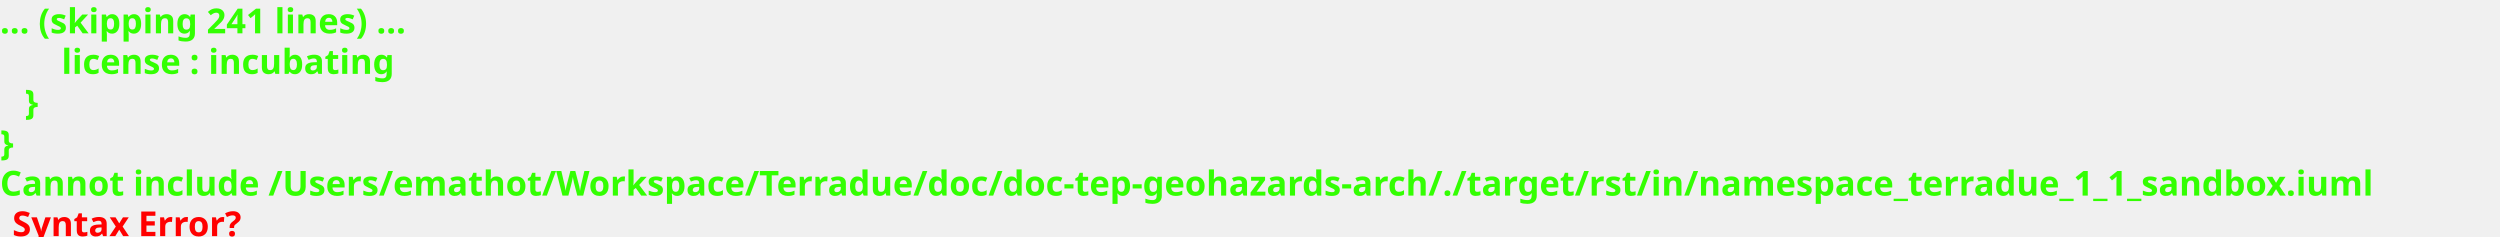
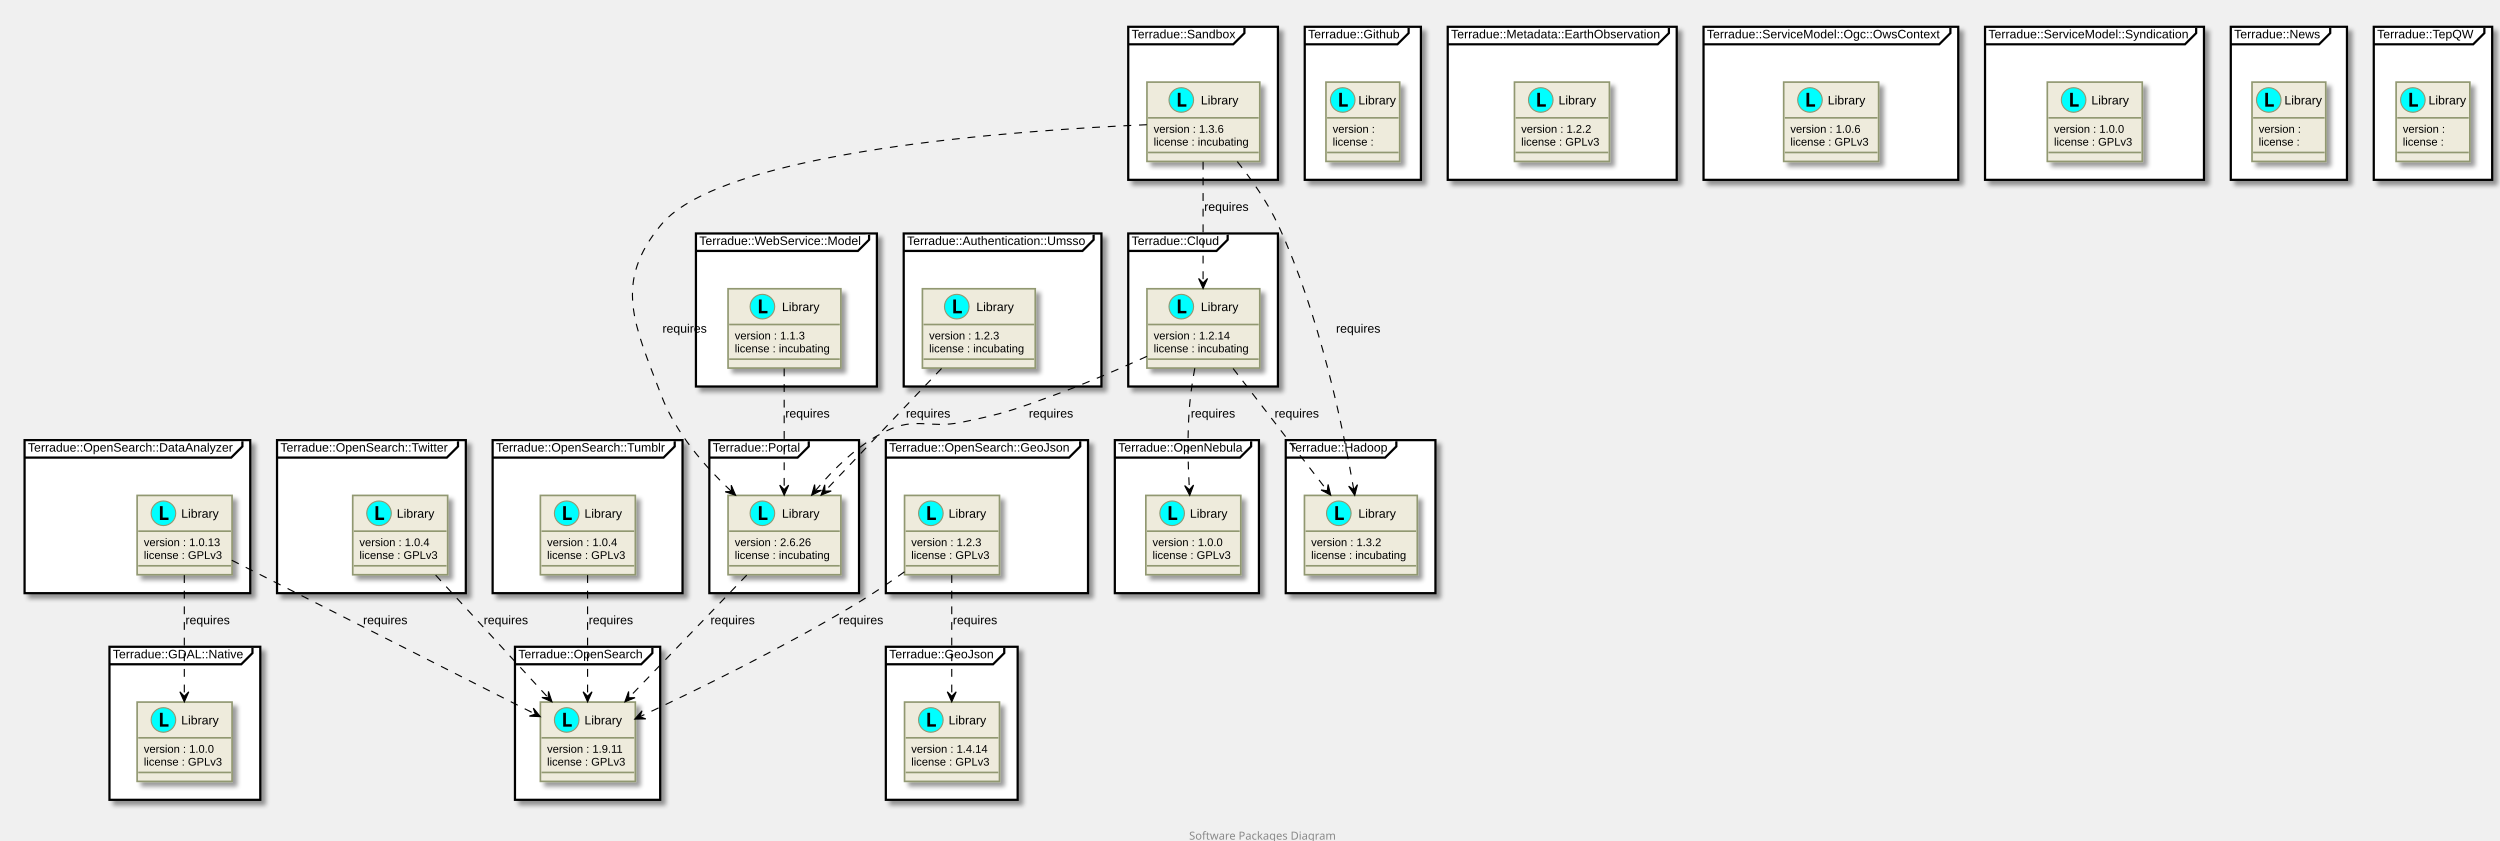
- <svg xmlns="http://www.w3.org/2000/svg" height="96pt" style="width:1016px;height:96px;background:#000000;" version="1.1" viewBox="0 0 1016 96" width="1016pt">
-   <defs />
+ <svg xmlns="http://www.w3.org/2000/svg" xmlns:xlink="http://www.w3.org/1999/xlink" height="752pt" style="width:2238px;height:752px;" version="1.1" viewBox="0 0 2238 752" width="2238pt">
+   <defs>
+     <filter height="300%" id="f1" width="300%" x="-1" y="-1">
+       <feGaussianBlur result="blurOut" stdDeviation="2.0" />
+       <feColorMatrix in="blurOut" result="blurOut2" type="matrix" values="0 0 0 0 0 0 0 0 0 0 0 0 0 0 0 0 0 0 .4 0" />
+       <feOffset dx="4.0" dy="4.0" in="blurOut2" result="blurOut3" />
+       <feBlend in="SourceGraphic" in2="blurOut3" mode="normal" />
+     </filter>
+   </defs>
  <g>
-     <text fill="#33FF02" font-family="sans-serif" font-size="14" font-weight="bold" lengthAdjust="spacingAndGlyphs" textLength="173" x="0" y="13.535">... (skipping 241 lines) ...</text>
-     <text fill="#33FF02" font-family="sans-serif" font-size="14" font-weight="bold" lengthAdjust="spacingAndGlyphs" textLength="139" x="25" y="30.023">license : incubating</text>
-     <text fill="#33FF02" font-family="sans-serif" font-size="14" font-weight="bold" lengthAdjust="spacingAndGlyphs" textLength="5" x="10" y="46.512">}</text>
-     <text fill="#33FF02" font-family="sans-serif" font-size="14" font-weight="bold" lengthAdjust="spacingAndGlyphs" textLength="5" x="0" y="63">}</text>
-     <text fill="#33FF02" font-family="sans-serif" font-size="14" font-weight="bold" lengthAdjust="spacingAndGlyphs" textLength="1015" x="0" y="79.488">Cannot include /Users/emathot/Workspace/Terradue/doc/doc-tep-geohazards-arch/./target/rst/in/namespace_terradue_1_1_sandbox.iuml</text>
-     <text fill="#33FF02" font-family="sans-serif" font-size="14" font-weight="bold" lengthAdjust="spacingAndGlyphs" textLength="0" x="5" y="95.977" />
-     <text fill="#FF0000" font-family="sans-serif" font-size="14" font-weight="bold" lengthAdjust="spacingAndGlyphs" textLength="94" x="5" y="95.977">Syntax Error?</text>
+     <rect fill="#FFFFFF" filter="url(#f1)" height="137" style="stroke: #000000; stroke-width: 2.0;" width="177" x="809" y="209" />
+     <path d="M979,210 L979,214.649 L969,224.649 L809,224.649 " fill="#FFFFFF" style="stroke: #000000; stroke-width: 2.0;" />
+     <text fill="#000000" font-family="Arial" font-size="11" lengthAdjust="spacingAndGlyphs" textLength="160" x="812" y="219.318">Terradue::Authentication::Umsso</text>
+     <rect fill="#FFFFFF" filter="url(#f1)" height="137" style="stroke: #000000; stroke-width: 2.0;" width="134" x="1010" y="209" />
+     <path d="M1099,210 L1099,214.649 L1089,224.649 L1010,224.649 " fill="#FFFFFF" style="stroke: #000000; stroke-width: 2.0;" />
+     <text fill="#000000" font-family="Arial" font-size="11" lengthAdjust="spacingAndGlyphs" textLength="79" x="1013" y="219.318">Terradue::Cloud</text>
+     <rect fill="#FFFFFF" filter="url(#f1)" height="137" style="stroke: #000000; stroke-width: 2.0;" width="135" x="98" y="579" />
+     <path d="M226,580 L226,584.649 L216,594.649 L98,594.649 " fill="#FFFFFF" style="stroke: #000000; stroke-width: 2.0;" />
+     <text fill="#000000" font-family="Arial" font-size="11" lengthAdjust="spacingAndGlyphs" textLength="118" x="101" y="589.318">Terradue::GDAL::Native</text>
+     <rect fill="#FFFFFF" filter="url(#f1)" height="137" style="stroke: #000000; stroke-width: 2.0;" width="118" x="793" y="579" />
+     <path d="M899,580 L899,584.649 L889,594.649 L793,594.649 " fill="#FFFFFF" style="stroke: #000000; stroke-width: 2.0;" />
+     <text fill="#000000" font-family="Arial" font-size="11" lengthAdjust="spacingAndGlyphs" textLength="96" x="796" y="589.318">Terradue::GeoJson</text>
+     <rect fill="#FFFFFF" filter="url(#f1)" height="137" style="stroke: #000000; stroke-width: 2.0;" width="104" x="1168" y="24" />
+     <path d="M1261,25 L1261,29.649 L1251,39.649 L1168,39.649 " fill="#FFFFFF" style="stroke: #000000; stroke-width: 2.0;" />
+     <text fill="#000000" font-family="Arial" font-size="11" lengthAdjust="spacingAndGlyphs" textLength="83" x="1171" y="34.318">Terradue::Github</text>
+     <rect fill="#FFFFFF" filter="url(#f1)" height="137" style="stroke: #000000; stroke-width: 2.0;" width="134" x="1151" y="394" />
+     <path d="M1250,395 L1250,399.649 L1240,409.649 L1151,409.649 " fill="#FFFFFF" style="stroke: #000000; stroke-width: 2.0;" />
+     <text fill="#000000" font-family="Arial" font-size="11" lengthAdjust="spacingAndGlyphs" textLength="89" x="1154" y="404.318">Terradue::Hadoop</text>
+     <rect fill="#FFFFFF" filter="url(#f1)" height="137" style="stroke: #000000; stroke-width: 2.0;" width="205" x="1296" y="24" />
+     <path d="M1494,25 L1494,29.649 L1484,39.649 L1296,39.649 " fill="#FFFFFF" style="stroke: #000000; stroke-width: 2.0;" />
+     <text fill="#000000" font-family="Arial" font-size="11" lengthAdjust="spacingAndGlyphs" textLength="188" x="1299" y="34.318">Terradue::Metadata::EarthObservation</text>
+     <rect fill="#FFFFFF" filter="url(#f1)" height="137" style="stroke: #000000; stroke-width: 2.0;" width="228" x="1525" y="24" />
+     <path d="M1746,25 L1746,29.649 L1736,39.649 L1525,39.649 " fill="#FFFFFF" style="stroke: #000000; stroke-width: 2.0;" />
+     <text fill="#000000" font-family="Arial" font-size="11" lengthAdjust="spacingAndGlyphs" textLength="211" x="1528" y="34.318">Terradue::ServiceModel::Ogc::OwsContext</text>
+     <rect fill="#FFFFFF" filter="url(#f1)" height="137" style="stroke: #000000; stroke-width: 2.0;" width="196" x="1777" y="24" />
+     <path d="M1966,25 L1966,29.649 L1956,39.649 L1777,39.649 " fill="#FFFFFF" style="stroke: #000000; stroke-width: 2.0;" />
+     <text fill="#000000" font-family="Arial" font-size="11" lengthAdjust="spacingAndGlyphs" textLength="179" x="1780" y="34.318">Terradue::ServiceModel::Syndication</text>
+     <rect fill="#FFFFFF" filter="url(#f1)" height="137" style="stroke: #000000; stroke-width: 2.0;" width="104" x="1997" y="24" />
+     <path d="M2086,25 L2086,29.649 L2076,39.649 L1997,39.649 " fill="#FFFFFF" style="stroke: #000000; stroke-width: 2.0;" />
+     <text fill="#000000" font-family="Arial" font-size="11" lengthAdjust="spacingAndGlyphs" textLength="79" x="2000" y="34.318">Terradue::News</text>
+     <rect fill="#FFFFFF" filter="url(#f1)" height="137" style="stroke: #000000; stroke-width: 2.0;" width="129" x="998" y="394" />
+     <path d="M1120,395 L1120,399.649 L1110,409.649 L998,409.649 " fill="#FFFFFF" style="stroke: #000000; stroke-width: 2.0;" />
+     <text fill="#000000" font-family="Arial" font-size="11" lengthAdjust="spacingAndGlyphs" textLength="112" x="1001" y="404.318">Terradue::OpenNebula</text>
+     <rect fill="#FFFFFF" filter="url(#f1)" height="137" style="stroke: #000000; stroke-width: 2.0;" width="202" x="22" y="394" />
+     <path d="M217,395 L217,399.649 L207,409.649 L22,409.649 " fill="#FFFFFF" style="stroke: #000000; stroke-width: 2.0;" />
+     <text fill="#000000" font-family="Arial" font-size="11" lengthAdjust="spacingAndGlyphs" textLength="185" x="25" y="404.318">Terradue::OpenSearch::DataAnalyzer</text>
+     <rect fill="#FFFFFF" filter="url(#f1)" height="137" style="stroke: #000000; stroke-width: 2.0;" width="170" x="441" y="394" />
+     <path d="M604,395 L604,399.649 L594,409.649 L441,409.649 " fill="#FFFFFF" style="stroke: #000000; stroke-width: 2.0;" />
+     <text fill="#000000" font-family="Arial" font-size="11" lengthAdjust="spacingAndGlyphs" textLength="153" x="444" y="404.318">Terradue::OpenSearch::Tumblr</text>
+     <rect fill="#FFFFFF" filter="url(#f1)" height="137" style="stroke: #000000; stroke-width: 2.0;" width="169" x="248" y="394" />
+     <path d="M410,395 L410,399.649 L400,409.649 L248,409.649 " fill="#FFFFFF" style="stroke: #000000; stroke-width: 2.0;" />
+     <text fill="#000000" font-family="Arial" font-size="11" lengthAdjust="spacingAndGlyphs" textLength="152" x="251" y="404.318">Terradue::OpenSearch::Twitter</text>
+     <rect fill="#FFFFFF" filter="url(#f1)" height="137" style="stroke: #000000; stroke-width: 2.0;" width="181" x="793" y="394" />
+     <path d="M967,395 L967,399.649 L957,409.649 L793,409.649 " fill="#FFFFFF" style="stroke: #000000; stroke-width: 2.0;" />
+     <text fill="#000000" font-family="Arial" font-size="11" lengthAdjust="spacingAndGlyphs" textLength="164" x="796" y="404.318">Terradue::OpenSearch::GeoJson</text>
+     <rect fill="#FFFFFF" filter="url(#f1)" height="137" style="stroke: #000000; stroke-width: 2.0;" width="130" x="461" y="579" />
+     <path d="M584,580 L584,584.649 L574,594.649 L461,594.649 " fill="#FFFFFF" style="stroke: #000000; stroke-width: 2.0;" />
+     <text fill="#000000" font-family="Arial" font-size="11" lengthAdjust="spacingAndGlyphs" textLength="113" x="464" y="589.318">Terradue::OpenSearch</text>
+     <rect fill="#FFFFFF" filter="url(#f1)" height="137" style="stroke: #000000; stroke-width: 2.0;" width="134" x="635" y="394" />
+     <path d="M724,395 L724,399.649 L714,409.649 L635,409.649 " fill="#FFFFFF" style="stroke: #000000; stroke-width: 2.0;" />
+     <text fill="#000000" font-family="Arial" font-size="11" lengthAdjust="spacingAndGlyphs" textLength="79" x="638" y="404.318">Terradue::Portal</text>
+     <rect fill="#FFFFFF" filter="url(#f1)" height="137" style="stroke: #000000; stroke-width: 2.0;" width="134" x="1010" y="24" />
+     <path d="M1114,25 L1114,29.649 L1104,39.649 L1010,39.649 " fill="#FFFFFF" style="stroke: #000000; stroke-width: 2.0;" />
+     <text fill="#000000" font-family="Arial" font-size="11" lengthAdjust="spacingAndGlyphs" textLength="94" x="1013" y="34.318">Terradue::Sandbox</text>
+     <rect fill="#FFFFFF" filter="url(#f1)" height="137" style="stroke: #000000; stroke-width: 2.0;" width="106" x="2125" y="24" />
+     <path d="M2224,25 L2224,29.649 L2214,39.649 L2125,39.649 " fill="#FFFFFF" style="stroke: #000000; stroke-width: 2.0;" />
+     <text fill="#000000" font-family="Arial" font-size="11" lengthAdjust="spacingAndGlyphs" textLength="89" x="2128" y="34.318">Terradue::TepQW</text>
+     <rect fill="#FFFFFF" filter="url(#f1)" height="137" style="stroke: #000000; stroke-width: 2.0;" width="162" x="623" y="209" />
+     <path d="M778,210 L778,214.649 L768,224.649 L623,224.649 " fill="#FFFFFF" style="stroke: #000000; stroke-width: 2.0;" />
+     <text fill="#000000" font-family="Arial" font-size="11" lengthAdjust="spacingAndGlyphs" textLength="145" x="626" y="219.318">Terradue::WebService::Model</text>
+     <a target="_top" xlink:href="../technology/packages/namespace_terradue_1_1_authentication_1_1_umsso.html" xlink:title="../technology/packages/namespace_terradue_1_1_authentication_1_1_umsso.html">
+       <rect fill="#EEEBDC" filter="url(#f1)" height="70.998" style="stroke: #919871; stroke-width: 1.5;" width="101" x="825.75" y="258.5" />
+       <ellipse cx="856.5" cy="274.5" fill="#00FFFF" rx="11" ry="11" style="stroke: #919871; stroke-width: 1.0;" />
+       <path d="M853.368,280.5 L853.368,268.107 L855.816,268.107 L855.816,278.342 L861.054,278.342 L861.054,280.5 Z " />
+       <text fill="#000000" font-family="Arial" font-size="11" lengthAdjust="spacingAndGlyphs" textLength="34" x="874" y="278.493">Library</text>
+       <line style="stroke: #919871; stroke-width: 1.5;" x1="826.75" x2="925.75" y1="290.5" y2="290.5" />
+       <text fill="#000000" font-family="Arial" font-size="10" lengthAdjust="spacingAndGlyphs" textLength="66" x="831.75" y="303.88">version : 1.2.3</text>
+       <text fill="#000000" font-family="Arial" font-size="10" lengthAdjust="spacingAndGlyphs" textLength="89" x="831.75" y="315.379">license : incubating</text>
+       <line style="stroke: #919871; stroke-width: 1.5;" x1="826.75" x2="925.75" y1="321.498" y2="321.498" />
+     </a>
+     <a target="_top" xlink:href="../technology/packages/namespace_terradue_1_1_cloud.html" xlink:title="../technology/packages/namespace_terradue_1_1_cloud.html">
+       <rect fill="#EEEBDC" filter="url(#f1)" height="70.998" style="stroke: #919871; stroke-width: 1.5;" width="101" x="1026.75" y="258.5" />
+       <ellipse cx="1057.5" cy="274.5" fill="#00FFFF" rx="11" ry="11" style="stroke: #919871; stroke-width: 1.0;" />
+       <path d="M1054.368,280.5 L1054.368,268.107 L1056.816,268.107 L1056.816,278.342 L1062.054,278.342 L1062.054,280.5 Z " />
+       <text fill="#000000" font-family="Arial" font-size="11" lengthAdjust="spacingAndGlyphs" textLength="34" x="1075" y="278.493">Library</text>
+       <line style="stroke: #919871; stroke-width: 1.5;" x1="1027.75" x2="1126.75" y1="290.5" y2="290.5" />
+       <text fill="#000000" font-family="Arial" font-size="10" lengthAdjust="spacingAndGlyphs" textLength="72" x="1032.75" y="303.88">version : 1.2.14</text>
+       <text fill="#000000" font-family="Arial" font-size="10" lengthAdjust="spacingAndGlyphs" textLength="89" x="1032.75" y="315.379">license : incubating</text>
+       <line style="stroke: #919871; stroke-width: 1.5;" x1="1027.75" x2="1126.75" y1="321.498" y2="321.498" />
+     </a>
+     <a target="_top" xlink:href="../technology/packages/namespace_terradue_1_1_g_d_a_l_1_1_native.html" xlink:title="../technology/packages/namespace_terradue_1_1_g_d_a_l_1_1_native.html">
+       <rect fill="#EEEBDC" filter="url(#f1)" height="70.998" style="stroke: #919871; stroke-width: 1.5;" width="85" x="122.75" y="628.5" />
+       <ellipse cx="146.3" cy="644.5" fill="#00FFFF" rx="11" ry="11" style="stroke: #919871; stroke-width: 1.0;" />
+       <path d="M143.168,650.5 L143.168,638.107 L145.616,638.107 L145.616,648.342 L150.854,648.342 L150.854,650.5 Z " />
+       <text fill="#000000" font-family="Arial" font-size="11" lengthAdjust="spacingAndGlyphs" textLength="34" x="162.2" y="648.493">Library</text>
+       <line style="stroke: #919871; stroke-width: 1.5;" x1="123.75" x2="206.75" y1="660.5" y2="660.5" />
+       <text fill="#000000" font-family="Arial" font-size="10" lengthAdjust="spacingAndGlyphs" textLength="66" x="128.75" y="673.88">version : 1.0.0</text>
+       <text fill="#000000" font-family="Arial" font-size="10" lengthAdjust="spacingAndGlyphs" textLength="73" x="128.75" y="685.379">license : GPLv3</text>
+       <line style="stroke: #919871; stroke-width: 1.5;" x1="123.75" x2="206.75" y1="691.498" y2="691.498" />
+     </a>
+     <a target="_top" xlink:href="../technology/packages/namespace_terradue_1_1_geo_json.html" xlink:title="../technology/packages/namespace_terradue_1_1_geo_json.html">
+       <rect fill="#EEEBDC" filter="url(#f1)" height="70.998" style="stroke: #919871; stroke-width: 1.5;" width="85" x="809.75" y="628.5" />
+       <ellipse cx="833.3" cy="644.5" fill="#00FFFF" rx="11" ry="11" style="stroke: #919871; stroke-width: 1.0;" />
+       <path d="M830.168,650.5 L830.168,638.107 L832.616,638.107 L832.616,648.342 L837.854,648.342 L837.854,650.5 Z " />
+       <text fill="#000000" font-family="Arial" font-size="11" lengthAdjust="spacingAndGlyphs" textLength="34" x="849.2" y="648.493">Library</text>
+       <line style="stroke: #919871; stroke-width: 1.5;" x1="810.75" x2="893.75" y1="660.5" y2="660.5" />
+       <text fill="#000000" font-family="Arial" font-size="10" lengthAdjust="spacingAndGlyphs" textLength="72" x="815.75" y="673.88">version : 1.4.14</text>
+       <text fill="#000000" font-family="Arial" font-size="10" lengthAdjust="spacingAndGlyphs" textLength="73" x="815.75" y="685.379">license : GPLv3</text>
+       <line style="stroke: #919871; stroke-width: 1.5;" x1="810.75" x2="893.75" y1="691.498" y2="691.498" />
+     </a>
+     <a target="_top" xlink:href="../technology/packages/namespace_terradue_1_1_github.html" xlink:title="../technology/packages/namespace_terradue_1_1_github.html">
+       <rect fill="#EEEBDC" filter="url(#f1)" height="70.998" style="stroke: #919871; stroke-width: 1.5;" width="66" x="1187" y="73.5" />
+       <ellipse cx="1202" cy="89.5" fill="#00FFFF" rx="11" ry="11" style="stroke: #919871; stroke-width: 1.0;" />
+       <path d="M1198.868,95.5 L1198.868,83.107 L1201.316,83.107 L1201.316,93.342 L1206.554,93.342 L1206.554,95.5 Z " />
+       <text fill="#000000" font-family="Arial" font-size="11" lengthAdjust="spacingAndGlyphs" textLength="34" x="1216" y="93.493">Library</text>
+       <line style="stroke: #919871; stroke-width: 1.5;" x1="1188" x2="1252" y1="105.5" y2="105.5" />
+       <text fill="#000000" font-family="Arial" font-size="10" lengthAdjust="spacingAndGlyphs" textLength="39" x="1193" y="118.88">version :</text>
+       <text fill="#000000" font-family="Arial" font-size="10" lengthAdjust="spacingAndGlyphs" textLength="38" x="1193" y="130.379">license :</text>
+       <line style="stroke: #919871; stroke-width: 1.5;" x1="1188" x2="1252" y1="136.498" y2="136.498" />
+     </a>
+     <a target="_top" xlink:href="../technology/packages/namespace_terradue_1_1_hadoop.html" xlink:title="../technology/packages/namespace_terradue_1_1_hadoop.html">
+       <rect fill="#EEEBDC" filter="url(#f1)" height="70.998" style="stroke: #919871; stroke-width: 1.5;" width="101" x="1167.75" y="443.5" />
+       <ellipse cx="1198.5" cy="459.5" fill="#00FFFF" rx="11" ry="11" style="stroke: #919871; stroke-width: 1.0;" />
+       <path d="M1195.368,465.5 L1195.368,453.107 L1197.816,453.107 L1197.816,463.342 L1203.054,463.342 L1203.054,465.5 Z " />
+       <text fill="#000000" font-family="Arial" font-size="11" lengthAdjust="spacingAndGlyphs" textLength="34" x="1216" y="463.493">Library</text>
+       <line style="stroke: #919871; stroke-width: 1.5;" x1="1168.75" x2="1267.75" y1="475.5" y2="475.5" />
+       <text fill="#000000" font-family="Arial" font-size="10" lengthAdjust="spacingAndGlyphs" textLength="66" x="1173.75" y="488.88">version : 1.3.2</text>
+       <text fill="#000000" font-family="Arial" font-size="10" lengthAdjust="spacingAndGlyphs" textLength="89" x="1173.75" y="500.379">license : incubating</text>
+       <line style="stroke: #919871; stroke-width: 1.5;" x1="1168.75" x2="1267.75" y1="506.498" y2="506.498" />
+     </a>
+     <a target="_top" xlink:href="../technology/packages/namespace_terradue_1_1_metadata_1_1_earth_observation.html" xlink:title="../technology/packages/namespace_terradue_1_1_metadata_1_1_earth_observation.html">
+       <rect fill="#EEEBDC" filter="url(#f1)" height="70.998" style="stroke: #919871; stroke-width: 1.5;" width="85" x="1355.75" y="73.5" />
+       <ellipse cx="1379.3" cy="89.5" fill="#00FFFF" rx="11" ry="11" style="stroke: #919871; stroke-width: 1.0;" />
+       <path d="M1376.168,95.5 L1376.168,83.107 L1378.616,83.107 L1378.616,93.342 L1383.854,93.342 L1383.854,95.5 Z " />
+       <text fill="#000000" font-family="Arial" font-size="11" lengthAdjust="spacingAndGlyphs" textLength="34" x="1395.2" y="93.493">Library</text>
+       <line style="stroke: #919871; stroke-width: 1.5;" x1="1356.75" x2="1439.75" y1="105.5" y2="105.5" />
+       <text fill="#000000" font-family="Arial" font-size="10" lengthAdjust="spacingAndGlyphs" textLength="66" x="1361.75" y="118.88">version : 1.2.2</text>
+       <text fill="#000000" font-family="Arial" font-size="10" lengthAdjust="spacingAndGlyphs" textLength="73" x="1361.75" y="130.379">license : GPLv3</text>
+       <line style="stroke: #919871; stroke-width: 1.5;" x1="1356.75" x2="1439.75" y1="136.498" y2="136.498" />
+     </a>
+     <a target="_top" xlink:href="../technology/packages/namespace_terradue_1_1_service_model_1_1_ogc_1_1_ows_context.html" xlink:title="../technology/packages/namespace_terradue_1_1_service_model_1_1_ogc_1_1_ows_context.html">
+       <rect fill="#EEEBDC" filter="url(#f1)" height="70.998" style="stroke: #919871; stroke-width: 1.5;" width="85" x="1596.75" y="73.5" />
+       <ellipse cx="1620.3" cy="89.5" fill="#00FFFF" rx="11" ry="11" style="stroke: #919871; stroke-width: 1.0;" />
+       <path d="M1617.168,95.5 L1617.168,83.107 L1619.616,83.107 L1619.616,93.342 L1624.854,93.342 L1624.854,95.5 Z " />
+       <text fill="#000000" font-family="Arial" font-size="11" lengthAdjust="spacingAndGlyphs" textLength="34" x="1636.2" y="93.493">Library</text>
+       <line style="stroke: #919871; stroke-width: 1.5;" x1="1597.75" x2="1680.75" y1="105.5" y2="105.5" />
+       <text fill="#000000" font-family="Arial" font-size="10" lengthAdjust="spacingAndGlyphs" textLength="66" x="1602.75" y="118.88">version : 1.0.6</text>
+       <text fill="#000000" font-family="Arial" font-size="10" lengthAdjust="spacingAndGlyphs" textLength="73" x="1602.75" y="130.379">license : GPLv3</text>
+       <line style="stroke: #919871; stroke-width: 1.5;" x1="1597.75" x2="1680.75" y1="136.498" y2="136.498" />
+     </a>
+     <a target="_top" xlink:href="../technology/packages/namespace_terradue_1_1_service_model_1_1_syndication.html" xlink:title="../technology/packages/namespace_terradue_1_1_service_model_1_1_syndication.html">
+       <rect fill="#EEEBDC" filter="url(#f1)" height="70.998" style="stroke: #919871; stroke-width: 1.5;" width="85" x="1832.75" y="73.5" />
+       <ellipse cx="1856.3" cy="89.5" fill="#00FFFF" rx="11" ry="11" style="stroke: #919871; stroke-width: 1.0;" />
+       <path d="M1853.168,95.5 L1853.168,83.107 L1855.616,83.107 L1855.616,93.342 L1860.854,93.342 L1860.854,95.5 Z " />
+       <text fill="#000000" font-family="Arial" font-size="11" lengthAdjust="spacingAndGlyphs" textLength="34" x="1872.2" y="93.493">Library</text>
+       <line style="stroke: #919871; stroke-width: 1.5;" x1="1833.75" x2="1916.75" y1="105.5" y2="105.5" />
+       <text fill="#000000" font-family="Arial" font-size="10" lengthAdjust="spacingAndGlyphs" textLength="66" x="1838.75" y="118.88">version : 1.0.0</text>
+       <text fill="#000000" font-family="Arial" font-size="10" lengthAdjust="spacingAndGlyphs" textLength="73" x="1838.75" y="130.379">license : GPLv3</text>
+       <line style="stroke: #919871; stroke-width: 1.5;" x1="1833.75" x2="1916.75" y1="136.498" y2="136.498" />
+     </a>
+     <a target="_top" xlink:href="../technology/packages/namespace_terradue_1_1_news.html" xlink:title="../technology/packages/namespace_terradue_1_1_news.html">
+       <rect fill="#EEEBDC" filter="url(#f1)" height="70.998" style="stroke: #919871; stroke-width: 1.5;" width="66" x="2016" y="73.5" />
+       <ellipse cx="2031" cy="89.5" fill="#00FFFF" rx="11" ry="11" style="stroke: #919871; stroke-width: 1.0;" />
+       <path d="M2027.868,95.5 L2027.868,83.107 L2030.316,83.107 L2030.316,93.342 L2035.554,93.342 L2035.554,95.5 Z " />
+       <text fill="#000000" font-family="Arial" font-size="11" lengthAdjust="spacingAndGlyphs" textLength="34" x="2045" y="93.493">Library</text>
+       <line style="stroke: #919871; stroke-width: 1.5;" x1="2017" x2="2081" y1="105.5" y2="105.5" />
+       <text fill="#000000" font-family="Arial" font-size="10" lengthAdjust="spacingAndGlyphs" textLength="39" x="2022" y="118.88">version :</text>
+       <text fill="#000000" font-family="Arial" font-size="10" lengthAdjust="spacingAndGlyphs" textLength="38" x="2022" y="130.379">license :</text>
+       <line style="stroke: #919871; stroke-width: 1.5;" x1="2017" x2="2081" y1="136.498" y2="136.498" />
+     </a>
+     <a target="_top" xlink:href="../technology/packages/namespace_terradue_1_1_open_nebula.html" xlink:title="../technology/packages/namespace_terradue_1_1_open_nebula.html">
+       <rect fill="#EEEBDC" filter="url(#f1)" height="70.998" style="stroke: #919871; stroke-width: 1.5;" width="85" x="1025.75" y="443.5" />
+       <ellipse cx="1049.3" cy="459.5" fill="#00FFFF" rx="11" ry="11" style="stroke: #919871; stroke-width: 1.0;" />
+       <path d="M1046.168,465.5 L1046.168,453.107 L1048.616,453.107 L1048.616,463.342 L1053.854,463.342 L1053.854,465.5 Z " />
+       <text fill="#000000" font-family="Arial" font-size="11" lengthAdjust="spacingAndGlyphs" textLength="34" x="1065.2" y="463.493">Library</text>
+       <line style="stroke: #919871; stroke-width: 1.5;" x1="1026.75" x2="1109.75" y1="475.5" y2="475.5" />
+       <text fill="#000000" font-family="Arial" font-size="10" lengthAdjust="spacingAndGlyphs" textLength="66" x="1031.75" y="488.88">version : 1.0.0</text>
+       <text fill="#000000" font-family="Arial" font-size="10" lengthAdjust="spacingAndGlyphs" textLength="73" x="1031.75" y="500.379">license : GPLv3</text>
+       <line style="stroke: #919871; stroke-width: 1.5;" x1="1026.75" x2="1109.75" y1="506.498" y2="506.498" />
+     </a>
+     <a target="_top" xlink:href="../technology/packages/namespace_terradue_1_1_open_search_1_1_data_analyzer.html" xlink:title="../technology/packages/namespace_terradue_1_1_open_search_1_1_data_analyzer.html">
+       <rect fill="#EEEBDC" filter="url(#f1)" height="70.998" style="stroke: #919871; stroke-width: 1.5;" width="85" x="122.75" y="443.5" />
+       <ellipse cx="146.3" cy="459.5" fill="#00FFFF" rx="11" ry="11" style="stroke: #919871; stroke-width: 1.0;" />
+       <path d="M143.168,465.5 L143.168,453.107 L145.616,453.107 L145.616,463.342 L150.854,463.342 L150.854,465.5 Z " />
+       <text fill="#000000" font-family="Arial" font-size="11" lengthAdjust="spacingAndGlyphs" textLength="34" x="162.2" y="463.493">Library</text>
+       <line style="stroke: #919871; stroke-width: 1.5;" x1="123.75" x2="206.75" y1="475.5" y2="475.5" />
+       <text fill="#000000" font-family="Arial" font-size="10" lengthAdjust="spacingAndGlyphs" textLength="72" x="128.75" y="488.88">version : 1.0.13</text>
+       <text fill="#000000" font-family="Arial" font-size="10" lengthAdjust="spacingAndGlyphs" textLength="73" x="128.75" y="500.379">license : GPLv3</text>
+       <line style="stroke: #919871; stroke-width: 1.5;" x1="123.75" x2="206.75" y1="506.498" y2="506.498" />
+     </a>
+     <a target="_top" xlink:href="../technology/packages/namespace_terradue_1_1_open_search_1_1_tumblr.html" xlink:title="../technology/packages/namespace_terradue_1_1_open_search_1_1_tumblr.html">
+       <rect fill="#EEEBDC" filter="url(#f1)" height="70.998" style="stroke: #919871; stroke-width: 1.5;" width="85" x="483.75" y="443.5" />
+       <ellipse cx="507.3" cy="459.5" fill="#00FFFF" rx="11" ry="11" style="stroke: #919871; stroke-width: 1.0;" />
+       <path d="M504.168,465.5 L504.168,453.107 L506.616,453.107 L506.616,463.342 L511.854,463.342 L511.854,465.5 Z " />
+       <text fill="#000000" font-family="Arial" font-size="11" lengthAdjust="spacingAndGlyphs" textLength="34" x="523.2" y="463.493">Library</text>
+       <line style="stroke: #919871; stroke-width: 1.5;" x1="484.75" x2="567.75" y1="475.5" y2="475.5" />
+       <text fill="#000000" font-family="Arial" font-size="10" lengthAdjust="spacingAndGlyphs" textLength="66" x="489.75" y="488.88">version : 1.0.4</text>
+       <text fill="#000000" font-family="Arial" font-size="10" lengthAdjust="spacingAndGlyphs" textLength="73" x="489.75" y="500.379">license : GPLv3</text>
+       <line style="stroke: #919871; stroke-width: 1.5;" x1="484.75" x2="567.75" y1="506.498" y2="506.498" />
+     </a>
+     <a target="_top" xlink:href="../technology/packages/namespace_terradue_1_1_open_search_1_1_twitter.html" xlink:title="../technology/packages/namespace_terradue_1_1_open_search_1_1_twitter.html">
+       <rect fill="#EEEBDC" filter="url(#f1)" height="70.998" style="stroke: #919871; stroke-width: 1.5;" width="85" x="315.75" y="443.5" />
+       <ellipse cx="339.3" cy="459.5" fill="#00FFFF" rx="11" ry="11" style="stroke: #919871; stroke-width: 1.0;" />
+       <path d="M336.168,465.5 L336.168,453.107 L338.616,453.107 L338.616,463.342 L343.854,463.342 L343.854,465.5 Z " />
+       <text fill="#000000" font-family="Arial" font-size="11" lengthAdjust="spacingAndGlyphs" textLength="34" x="355.2" y="463.493">Library</text>
+       <line style="stroke: #919871; stroke-width: 1.5;" x1="316.75" x2="399.75" y1="475.5" y2="475.5" />
+       <text fill="#000000" font-family="Arial" font-size="10" lengthAdjust="spacingAndGlyphs" textLength="66" x="321.75" y="488.88">version : 1.0.4</text>
+       <text fill="#000000" font-family="Arial" font-size="10" lengthAdjust="spacingAndGlyphs" textLength="73" x="321.75" y="500.379">license : GPLv3</text>
+       <line style="stroke: #919871; stroke-width: 1.5;" x1="316.75" x2="399.75" y1="506.498" y2="506.498" />
+     </a>
+     <a target="_top" xlink:href="../technology/packages/namespace_terradue_1_1_open_search_1_1_geo_json.html" xlink:title="../technology/packages/namespace_terradue_1_1_open_search_1_1_geo_json.html">
+       <rect fill="#EEEBDC" filter="url(#f1)" height="70.998" style="stroke: #919871; stroke-width: 1.5;" width="85" x="809.75" y="443.5" />
+       <ellipse cx="833.3" cy="459.5" fill="#00FFFF" rx="11" ry="11" style="stroke: #919871; stroke-width: 1.0;" />
+       <path d="M830.168,465.5 L830.168,453.107 L832.616,453.107 L832.616,463.342 L837.854,463.342 L837.854,465.5 Z " />
+       <text fill="#000000" font-family="Arial" font-size="11" lengthAdjust="spacingAndGlyphs" textLength="34" x="849.2" y="463.493">Library</text>
+       <line style="stroke: #919871; stroke-width: 1.5;" x1="810.75" x2="893.75" y1="475.5" y2="475.5" />
+       <text fill="#000000" font-family="Arial" font-size="10" lengthAdjust="spacingAndGlyphs" textLength="66" x="815.75" y="488.88">version : 1.2.3</text>
+       <text fill="#000000" font-family="Arial" font-size="10" lengthAdjust="spacingAndGlyphs" textLength="73" x="815.75" y="500.379">license : GPLv3</text>
+       <line style="stroke: #919871; stroke-width: 1.5;" x1="810.75" x2="893.75" y1="506.498" y2="506.498" />
+     </a>
+     <a target="_top" xlink:href="../technology/packages/namespace_terradue_1_1_open_search.html" xlink:title="../technology/packages/namespace_terradue_1_1_open_search.html">
+       <rect fill="#EEEBDC" filter="url(#f1)" height="70.998" style="stroke: #919871; stroke-width: 1.5;" width="85" x="483.75" y="628.5" />
+       <ellipse cx="507.3" cy="644.5" fill="#00FFFF" rx="11" ry="11" style="stroke: #919871; stroke-width: 1.0;" />
+       <path d="M504.168,650.5 L504.168,638.107 L506.616,638.107 L506.616,648.342 L511.854,648.342 L511.854,650.5 Z " />
+       <text fill="#000000" font-family="Arial" font-size="11" lengthAdjust="spacingAndGlyphs" textLength="34" x="523.2" y="648.493">Library</text>
+       <line style="stroke: #919871; stroke-width: 1.5;" x1="484.75" x2="567.75" y1="660.5" y2="660.5" />
+       <text fill="#000000" font-family="Arial" font-size="10" lengthAdjust="spacingAndGlyphs" textLength="72" x="489.75" y="673.88">version : 1.9.11</text>
+       <text fill="#000000" font-family="Arial" font-size="10" lengthAdjust="spacingAndGlyphs" textLength="73" x="489.75" y="685.379">license : GPLv3</text>
+       <line style="stroke: #919871; stroke-width: 1.5;" x1="484.75" x2="567.75" y1="691.498" y2="691.498" />
+     </a>
+     <a target="_top" xlink:href="../technology/packages/namespace_terradue_1_1_portal.html" xlink:title="../technology/packages/namespace_terradue_1_1_portal.html">
+       <rect fill="#EEEBDC" filter="url(#f1)" height="70.998" style="stroke: #919871; stroke-width: 1.5;" width="101" x="651.75" y="443.5" />
+       <ellipse cx="682.5" cy="459.5" fill="#00FFFF" rx="11" ry="11" style="stroke: #919871; stroke-width: 1.0;" />
+       <path d="M679.368,465.5 L679.368,453.107 L681.816,453.107 L681.816,463.342 L687.054,463.342 L687.054,465.5 Z " />
+       <text fill="#000000" font-family="Arial" font-size="11" lengthAdjust="spacingAndGlyphs" textLength="34" x="700" y="463.493">Library</text>
+       <line style="stroke: #919871; stroke-width: 1.5;" x1="652.75" x2="751.75" y1="475.5" y2="475.5" />
+       <text fill="#000000" font-family="Arial" font-size="10" lengthAdjust="spacingAndGlyphs" textLength="72" x="657.75" y="488.88">version : 2.6.26</text>
+       <text fill="#000000" font-family="Arial" font-size="10" lengthAdjust="spacingAndGlyphs" textLength="89" x="657.75" y="500.379">license : incubating</text>
+       <line style="stroke: #919871; stroke-width: 1.5;" x1="652.75" x2="751.75" y1="506.498" y2="506.498" />
+     </a>
+     <a target="_top" xlink:href="../technology/packages/namespace_terradue_1_1_sandbox.html" xlink:title="../technology/packages/namespace_terradue_1_1_sandbox.html">
+       <rect fill="#EEEBDC" filter="url(#f1)" height="70.998" style="stroke: #919871; stroke-width: 1.5;" width="101" x="1026.75" y="73.5" />
+       <ellipse cx="1057.5" cy="89.5" fill="#00FFFF" rx="11" ry="11" style="stroke: #919871; stroke-width: 1.0;" />
+       <path d="M1054.368,95.5 L1054.368,83.107 L1056.816,83.107 L1056.816,93.342 L1062.054,93.342 L1062.054,95.5 Z " />
+       <text fill="#000000" font-family="Arial" font-size="11" lengthAdjust="spacingAndGlyphs" textLength="34" x="1075" y="93.493">Library</text>
+       <line style="stroke: #919871; stroke-width: 1.5;" x1="1027.75" x2="1126.75" y1="105.5" y2="105.5" />
+       <text fill="#000000" font-family="Arial" font-size="10" lengthAdjust="spacingAndGlyphs" textLength="66" x="1032.75" y="118.88">version : 1.3.6</text>
+       <text fill="#000000" font-family="Arial" font-size="10" lengthAdjust="spacingAndGlyphs" textLength="89" x="1032.75" y="130.379">license : incubating</text>
+       <line style="stroke: #919871; stroke-width: 1.5;" x1="1027.75" x2="1126.75" y1="136.498" y2="136.498" />
+     </a>
+     <a target="_top" xlink:href="../technology/packages/namespace_terradue_1_1_tep_q_w.html" xlink:title="../technology/packages/namespace_terradue_1_1_tep_q_w.html">
+       <rect fill="#EEEBDC" filter="url(#f1)" height="70.998" style="stroke: #919871; stroke-width: 1.5;" width="66" x="2145" y="73.5" />
+       <ellipse cx="2160" cy="89.5" fill="#00FFFF" rx="11" ry="11" style="stroke: #919871; stroke-width: 1.0;" />
+       <path d="M2156.868,95.5 L2156.868,83.107 L2159.316,83.107 L2159.316,93.342 L2164.554,93.342 L2164.554,95.5 Z " />
+       <text fill="#000000" font-family="Arial" font-size="11" lengthAdjust="spacingAndGlyphs" textLength="34" x="2174" y="93.493">Library</text>
+       <line style="stroke: #919871; stroke-width: 1.5;" x1="2146" x2="2210" y1="105.5" y2="105.5" />
+       <text fill="#000000" font-family="Arial" font-size="10" lengthAdjust="spacingAndGlyphs" textLength="39" x="2151" y="118.88">version :</text>
+       <text fill="#000000" font-family="Arial" font-size="10" lengthAdjust="spacingAndGlyphs" textLength="38" x="2151" y="130.379">license :</text>
+       <line style="stroke: #919871; stroke-width: 1.5;" x1="2146" x2="2210" y1="136.498" y2="136.498" />
+     </a>
+     <a target="_top" xlink:href="../technology/packages/namespace_terradue_1_1_web_service_1_1_model.html" xlink:title="../technology/packages/namespace_terradue_1_1_web_service_1_1_model.html">
+       <rect fill="#EEEBDC" filter="url(#f1)" height="70.998" style="stroke: #919871; stroke-width: 1.5;" width="101" x="651.75" y="258.5" />
+       <ellipse cx="682.5" cy="274.5" fill="#00FFFF" rx="11" ry="11" style="stroke: #919871; stroke-width: 1.0;" />
+       <path d="M679.368,280.5 L679.368,268.107 L681.816,268.107 L681.816,278.342 L687.054,278.342 L687.054,280.5 Z " />
+       <text fill="#000000" font-family="Arial" font-size="11" lengthAdjust="spacingAndGlyphs" textLength="34" x="700" y="278.493">Library</text>
+       <line style="stroke: #919871; stroke-width: 1.5;" x1="652.75" x2="751.75" y1="290.5" y2="290.5" />
+       <text fill="#000000" font-family="Arial" font-size="10" lengthAdjust="spacingAndGlyphs" textLength="66" x="657.75" y="303.88">version : 1.1.3</text>
+       <text fill="#000000" font-family="Arial" font-size="10" lengthAdjust="spacingAndGlyphs" textLength="89" x="657.75" y="315.379">license : incubating</text>
+       <line style="stroke: #919871; stroke-width: 1.5;" x1="652.75" x2="751.75" y1="321.498" y2="321.498" />
+     </a>
+     <path d="M842.862,329.852 C813.111,361.142 769.504,407.005 738.705,439.397 " fill="none" style="stroke: #000000; stroke-width: 1.0; stroke-dasharray: 7.0,7.0;" />
+     <polygon fill="#000000" points="735.014,443.278,744.113,439.51,738.458,439.654,738.314,433.999,735.014,443.278" style="stroke: #000000; stroke-width: 1.0;" />
+     <text fill="#000000" font-family="Arial" font-size="11" lengthAdjust="spacingAndGlyphs" textLength="40" x="811" y="373.818">requires</text>
+     <path d="M1026.73,318.99 C1001.85,330.384 971.179,343.722 943,354 C907.326,367.012 898.209,370.422 861,378 C831.182,384.073 820.348,372.655 793,386 C768.223,398.091 746.289,419.731 730.167,438.986 " fill="none" style="stroke: #000000; stroke-width: 1.0; stroke-dasharray: 7.0,7.0;" />
+     <polygon fill="#000000" points="726.609,443.309,735.416,438.901,729.786,439.448,729.239,433.818,726.609,443.309" style="stroke: #000000; stroke-width: 1.0;" />
+     <text fill="#000000" font-family="Arial" font-size="11" lengthAdjust="spacingAndGlyphs" textLength="40" x="921" y="373.818">requires</text>
+     <path d="M1069.59,329.617 C1067.7,339.98 1065.94,351.406 1065,362 C1062.76,387.265 1063.44,415.737 1064.72,438.151 " fill="none" style="stroke: #000000; stroke-width: 1.0; stroke-dasharray: 7.0,7.0;" />
+     <polygon fill="#000000" points="1065.04,443.42,1068.491,434.196,1064.739,438.429,1060.506,434.677,1065.04,443.42" style="stroke: #000000; stroke-width: 1.0;" />
+     <text fill="#000000" font-family="Arial" font-size="11" lengthAdjust="spacingAndGlyphs" textLength="40" x="1066" y="373.818">requires</text>
+     <path d="M1103.85,329.852 C1127.86,361.015 1163.01,406.632 1187.95,439.001 " fill="none" style="stroke: #000000; stroke-width: 1.0; stroke-dasharray: 7.0,7.0;" />
+     <polygon fill="#000000" points="1191.25,443.278,1188.922,433.708,1188.197,439.318,1182.586,438.594,1191.25,443.278" style="stroke: #000000; stroke-width: 1.0;" />
+     <text fill="#000000" font-family="Arial" font-size="11" lengthAdjust="spacingAndGlyphs" textLength="40" x="1141" y="373.818">requires</text>
+     <path d="M207.473,501.531 C275.5,536.015 408.406,603.389 479.122,639.236 " fill="none" style="stroke: #000000; stroke-width: 1.0; stroke-dasharray: 7.0,7.0;" />
+     <polygon fill="#000000" points="483.689,641.551,477.469,633.915,479.229,639.291,473.853,641.051,483.689,641.551" style="stroke: #000000; stroke-width: 1.0;" />
+     <text fill="#000000" font-family="Arial" font-size="11" lengthAdjust="spacingAndGlyphs" textLength="40" x="325" y="558.818">requires</text>
+     <path d="M165,514.852 C165,545.761 165,590.888 165,623.206 " fill="none" style="stroke: #000000; stroke-width: 1.0; stroke-dasharray: 7.0,7.0;" />
+     <polygon fill="#000000" points="165,628.278,169,619.278,165,623.278,161,619.278,165,628.278" style="stroke: #000000; stroke-width: 1.0;" />
+     <text fill="#000000" font-family="Arial" font-size="11" lengthAdjust="spacingAndGlyphs" textLength="40" x="166" y="558.818">requires</text>
+     <path d="M809.727,511.847 C796.905,521.012 782.607,530.753 769,539 C703.081,578.955 622.764,618.225 572.998,641.532 " fill="none" style="stroke: #000000; stroke-width: 1.0; stroke-dasharray: 7.0,7.0;" />
+     <polygon fill="#000000" points="568.279,643.737,578.126,643.55,572.809,641.62,574.739,636.303,568.279,643.737" style="stroke: #000000; stroke-width: 1.0;" />
+     <text fill="#000000" font-family="Arial" font-size="11" lengthAdjust="spacingAndGlyphs" textLength="40" x="751" y="558.818">requires</text>
+     <path d="M852,514.852 C852,545.761 852,590.888 852,623.206 " fill="none" style="stroke: #000000; stroke-width: 1.0; stroke-dasharray: 7.0,7.0;" />
+     <polygon fill="#000000" points="852,628.278,856,619.278,852,623.278,848,619.278,852,628.278" style="stroke: #000000; stroke-width: 1.0;" />
+     <text fill="#000000" font-family="Arial" font-size="11" lengthAdjust="spacingAndGlyphs" textLength="40" x="853" y="558.818">requires</text>
+     <path d="M526,514.852 C526,545.761 526,590.888 526,623.206 " fill="none" style="stroke: #000000; stroke-width: 1.0; stroke-dasharray: 7.0,7.0;" />
+     <polygon fill="#000000" points="526,628.278,530,619.278,526,623.278,522,619.278,526,628.278" style="stroke: #000000; stroke-width: 1.0;" />
+     <text fill="#000000" font-family="Arial" font-size="11" lengthAdjust="spacingAndGlyphs" textLength="40" x="527" y="558.818">requires</text>
+     <path d="M389.995,514.852 C418.721,546.142 460.824,592.005 490.561,624.397 " fill="none" style="stroke: #000000; stroke-width: 1.0; stroke-dasharray: 7.0,7.0;" />
+     <polygon fill="#000000" points="494.124,628.278,490.984,618.943,490.742,624.595,485.091,624.354,494.124,628.278" style="stroke: #000000; stroke-width: 1.0;" />
+     <text fill="#000000" font-family="Arial" font-size="11" lengthAdjust="spacingAndGlyphs" textLength="40" x="433" y="558.818">requires</text>
+     <path d="M668.481,514.852 C638.388,546.142 594.28,592.005 563.127,624.397 " fill="none" style="stroke: #000000; stroke-width: 1.0; stroke-dasharray: 7.0,7.0;" />
+     <polygon fill="#000000" points="559.394,628.278,568.515,624.563,562.86,624.674,562.749,619.018,559.394,628.278" style="stroke: #000000; stroke-width: 1.0;" />
+     <text fill="#000000" font-family="Arial" font-size="11" lengthAdjust="spacingAndGlyphs" textLength="40" x="636" y="558.818">requires</text>
+     <path d="M1026.65,111.639 C913.948,116.477 646.913,134.825 592,201 C548.576,253.329 567.866,290.427 592,354 C604.7,387.455 631.016,417.665 654.723,439.89 " fill="none" style="stroke: #000000; stroke-width: 1.0; stroke-dasharray: 7.0,7.0;" />
+     <polygon fill="#000000" points="658.503,443.388,654.614,434.34,654.833,439.992,649.18,440.212,658.503,443.388" style="stroke: #000000; stroke-width: 1.0;" />
+     <text fill="#000000" font-family="Arial" font-size="11" lengthAdjust="spacingAndGlyphs" textLength="40" x="593" y="297.818">requires</text>
+     <path d="M1077,144.852 C1077,175.761 1077,220.888 1077,253.206 " fill="none" style="stroke: #000000; stroke-width: 1.0; stroke-dasharray: 7.0,7.0;" />
+     <polygon fill="#000000" points="1077,258.278,1081,249.278,1077,253.278,1073,249.278,1077,258.278" style="stroke: #000000; stroke-width: 1.0;" />
+     <text fill="#000000" font-family="Arial" font-size="11" lengthAdjust="spacingAndGlyphs" textLength="40" x="1078" y="188.818">requires</text>
+     <path d="M1107.6,144.651 C1120.49,160.82 1134.64,180.905 1144,201 C1181.27,280.989 1202.41,383.031 1211.88,438.223 " fill="none" style="stroke: #000000; stroke-width: 1.0; stroke-dasharray: 7.0,7.0;" />
+     <polygon fill="#000000" points="1212.76,443.416,1215.199,433.874,1211.924,438.486,1207.312,435.211,1212.76,443.416" style="stroke: #000000; stroke-width: 1.0;" />
+     <text fill="#000000" font-family="Arial" font-size="11" lengthAdjust="spacingAndGlyphs" textLength="40" x="1196" y="297.818">requires</text>
+     <path d="M702,329.852 C702,360.761 702,405.888 702,438.206 " fill="none" style="stroke: #000000; stroke-width: 1.0; stroke-dasharray: 7.0,7.0;" />
+     <polygon fill="#000000" points="702,443.278,706,434.278,702,438.278,698,434.278,702,443.278" style="stroke: #000000; stroke-width: 1.0;" />
+     <text fill="#000000" font-family="Arial" font-size="11" lengthAdjust="spacingAndGlyphs" textLength="40" x="703" y="373.818">requires</text>
+     <text fill="#888888" font-family="sans-serif" font-size="10" lengthAdjust="spacingAndGlyphs" textLength="136" x="1064.5" y="751.668">Software Packages Diagram</text>
  </g>
</svg>
